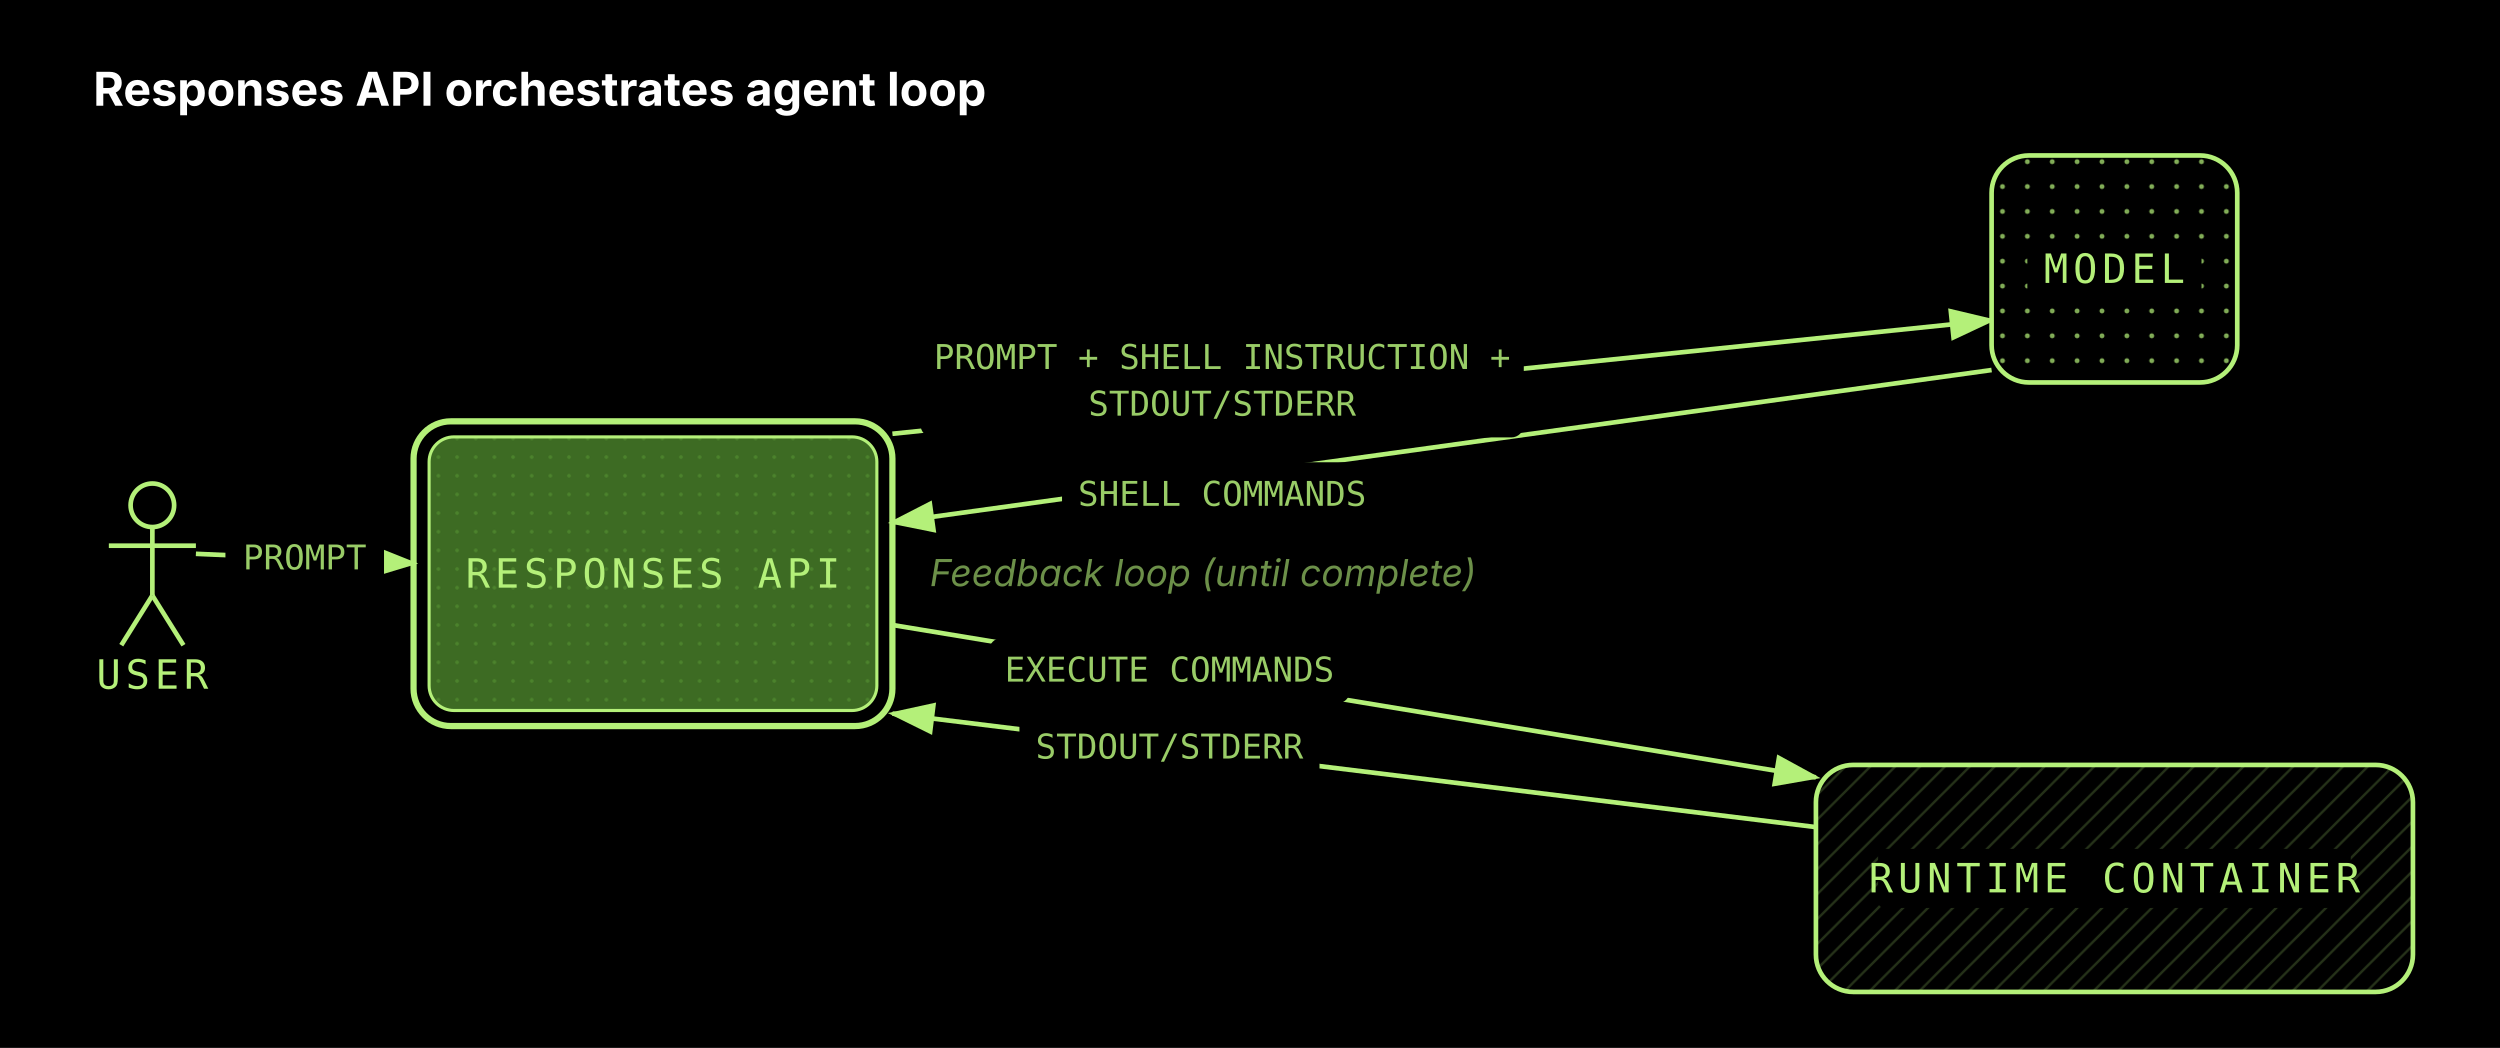
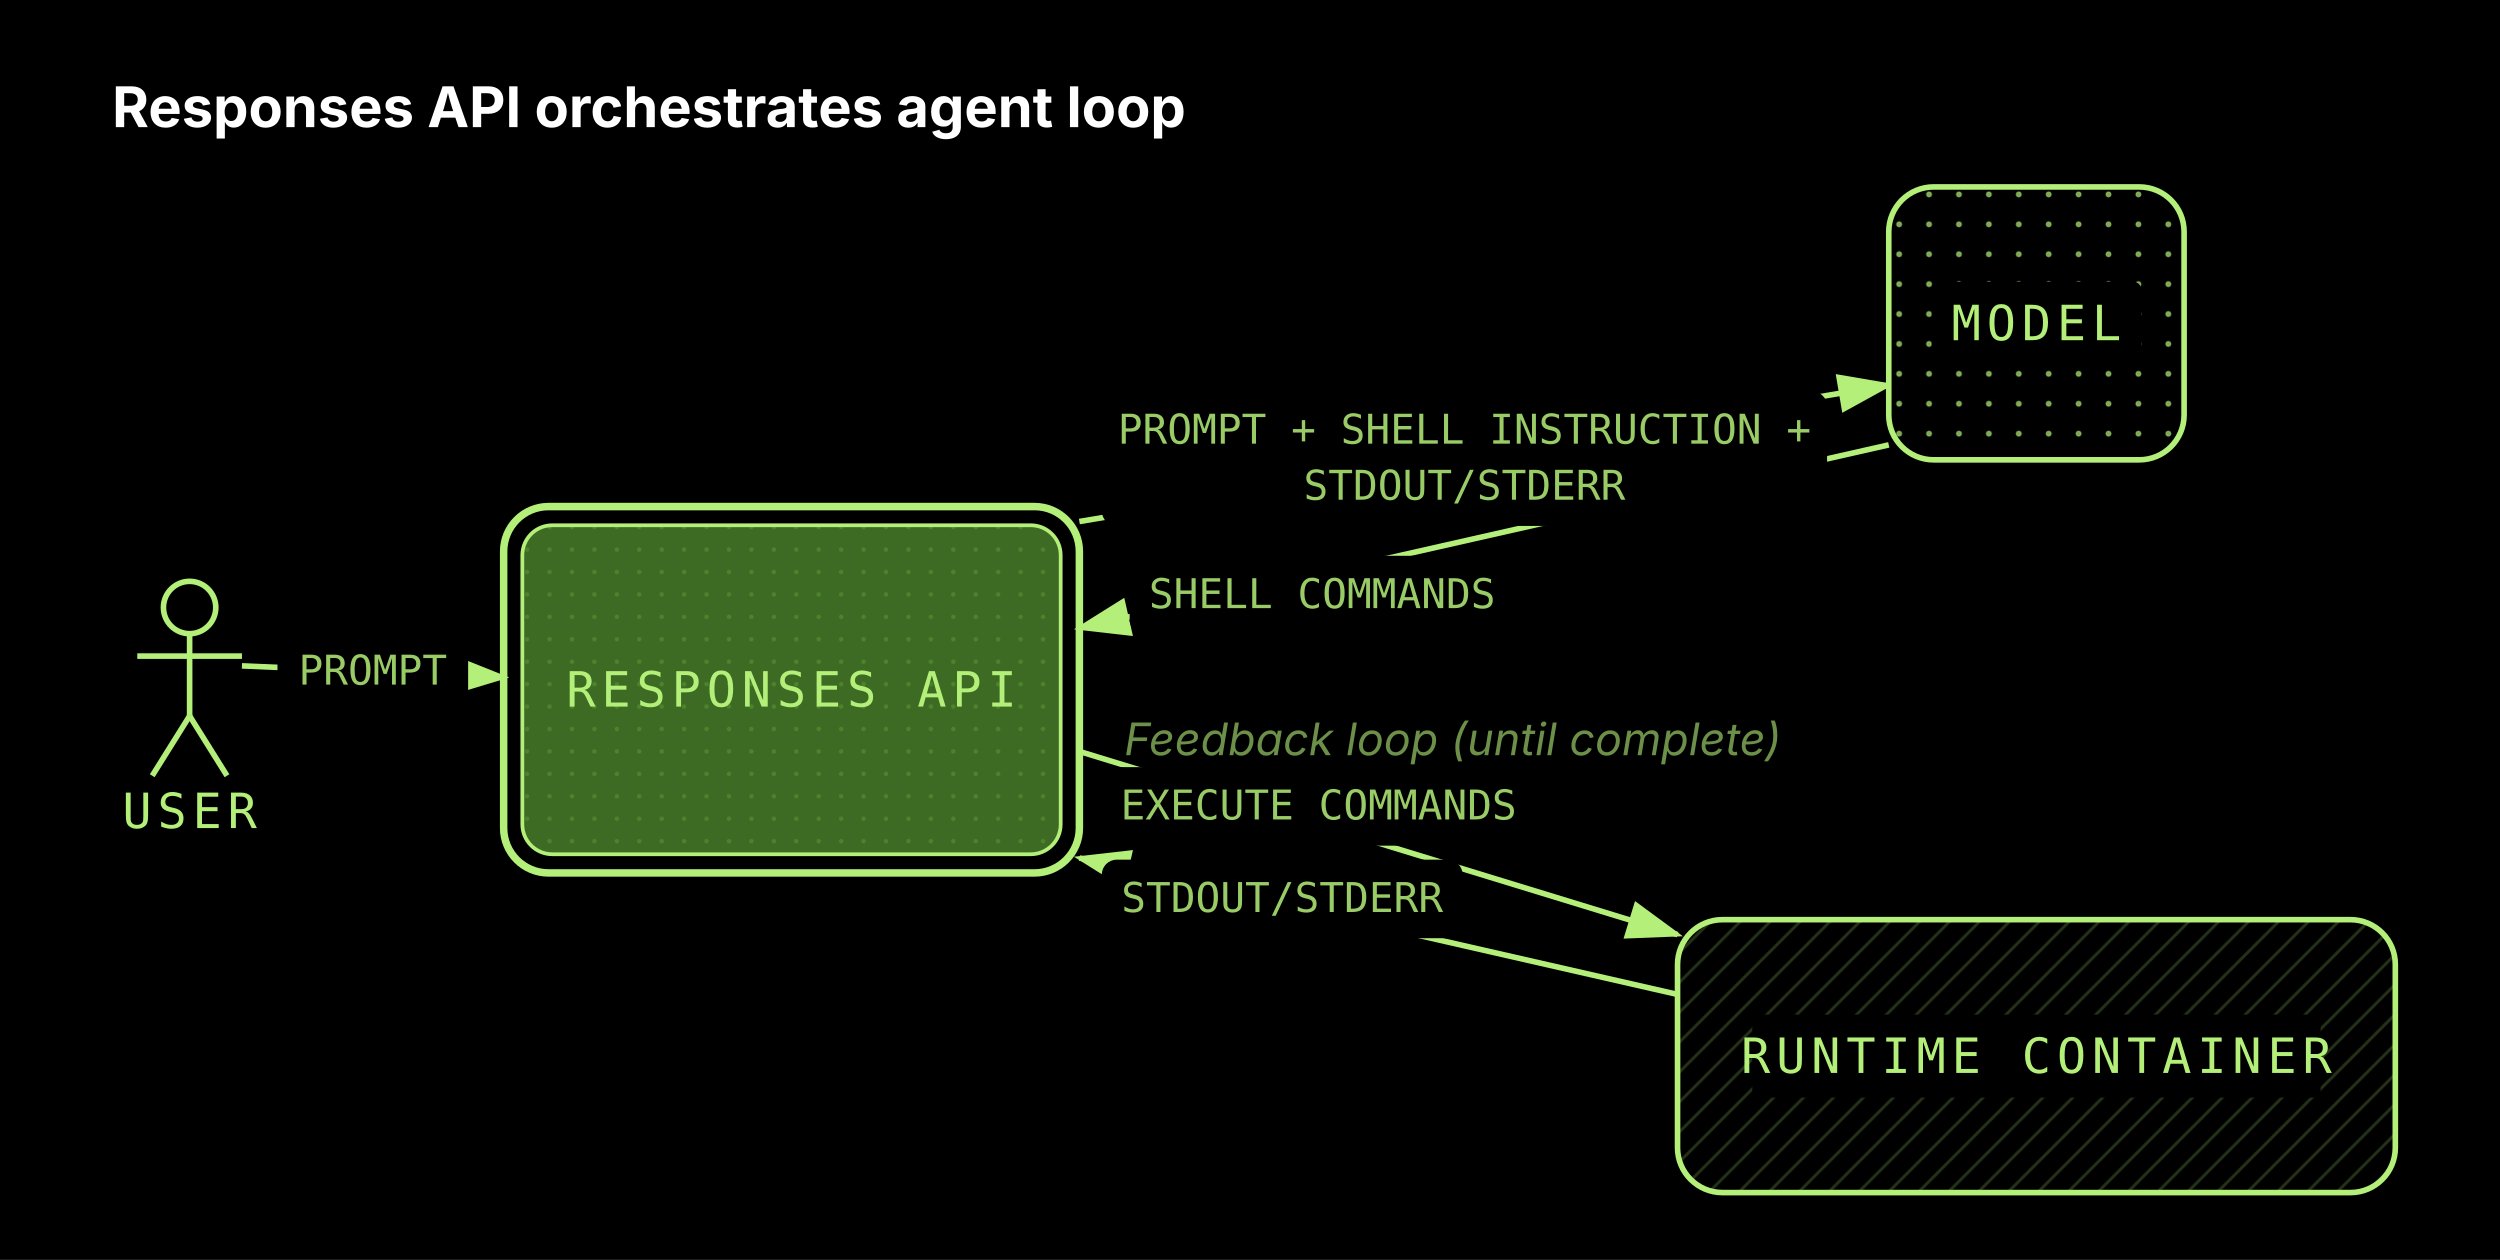
- <svg xmlns="http://www.w3.org/2000/svg" viewBox="0 0 804 337" width="804" height="337">
+ <svg xmlns="http://www.w3.org/2000/svg" viewBox="0 0 668.72 337" width="668.72" height="337">
  <defs>
    <pattern id="dotgrid" width="8" height="8" patternUnits="userSpaceOnUse">
      <rect width="8" height="8" fill="#000000" />
      <circle cx="4" cy="4" r="0.8" fill="#b4f079" opacity="0.7" />
    </pattern>
    <pattern id="crosshatch" width="8" height="8" patternUnits="userSpaceOnUse">
      <rect width="8" height="8" fill="#000000" />
      <path d="M0 8L8 0M-1 1L1 -1M7 9L9 7" stroke="#b4f079" stroke-width="0.8" opacity="0.2" />
    </pattern>
    <pattern id="hero" width="6" height="6" patternUnits="userSpaceOnUse">
      <rect width="6" height="6" fill="#3d6b23" />
      <circle cx="3" cy="3" r="0.6" fill="#5a9a35" opacity="0.5" />
    </pattern>
    <marker id="arrowhead" markerWidth="10" markerHeight="7" refX="9" refY="3.5" orient="auto" markerUnits="strokeWidth">
      <polygon points="0 0, 10 3.5, 0 7" fill="#b4f079" />
    </marker>
    <marker id="arrowhead-reverse" markerWidth="10" markerHeight="7" refX="1" refY="3.5" orient="auto" markerUnits="strokeWidth">
      <polygon points="10 0, 0 3.5, 10 7" fill="#b4f079" />
    </marker>
  </defs>
  <rect width="100%" height="100%" fill="#000000" />
  <g class="diagram">
    <text x="30" y="34" font-family="'Inter', 'Helvetica Neue', Arial, sans-serif" font-size="15" fill="#ffffff" font-weight="700">Responses API orchestrates agent loop</text>
-     <line x1="63" y1="178.109" x2="133" y2="181.152" stroke="#b4f079" stroke-width="1.5" marker-end="url(#arrowhead)" />
-     <line x1="287" y1="139.5" x2="640.5" y2="103" stroke="#b4f079" stroke-width="1.5" marker-end="url(#arrowhead)" />
-     <line x1="640.5" y1="119" x2="287" y2="168" stroke="#b4f079" stroke-width="1.5" marker-end="url(#arrowhead)" />
-     <line x1="287" y1="201" x2="584" y2="250" stroke="#b4f079" stroke-width="1.5" marker-end="url(#arrowhead)" />
-     <line x1="584" y1="266" x2="287" y2="229.5" stroke="#b4f079" stroke-width="1.5" marker-end="url(#arrowhead)" />
-     <rect x="72.5" y="169.13" width="51" height="21" rx="4" fill="#000000" />
-     <rect x="296.05" y="104.675" width="194" height="36" rx="4" fill="#000000" />
-     <rect x="341.55" y="148.675" width="103" height="21" rx="4" fill="#000000" />
-     <rect x="318.1" y="205.2" width="116" height="21" rx="4" fill="#000000" />
-     <rect x="327.85" y="229.95" width="96.5" height="21" rx="4" fill="#000000" />
-     <circle cx="49" cy="162.5" r="7" fill="none" stroke="#b4f079" stroke-width="1.5" />
-     <line x1="49" y1="169.5" x2="49" y2="191.5" stroke="#b4f079" stroke-width="1.5" />
-     <line x1="35" y1="175.5" x2="63" y2="175.5" stroke="#b4f079" stroke-width="1.5" />
-     <line x1="49" y1="191.5" x2="39" y2="207.5" stroke="#b4f079" stroke-width="1.5" />
-     <line x1="49" y1="191.5" x2="59" y2="207.5" stroke="#b4f079" stroke-width="1.5" />
-     <text x="49" y="221.5" font-family="'JetBrains Mono', 'Fira Code', 'SF Mono', 'Cascadia Code', monospace" font-size="13" fill="#b4f079" text-anchor="middle" letter-spacing="0.12em">USER</text>
-     <rect x="133" y="135.5" width="154" height="98" rx="12" fill="none" stroke="#b4f079" stroke-width="2" />
-     <rect x="138" y="140.5" width="144" height="88" rx="8" fill="url(#hero)" stroke="#b4f079" stroke-width="1" />
-     <text x="210" y="184.5" font-family="'JetBrains Mono', 'Fira Code', 'SF Mono', 'Cascadia Code', monospace" font-size="13" fill="#b4f079" text-anchor="middle" dominant-baseline="central" letter-spacing="0.12em">RESPONSES API</text>
-     <rect x="640.5" y="50" width="79" height="73" rx="12" fill="url(#dotgrid)" stroke="#b4f079" stroke-width="1.5" />
-     <rect x="652" y="77" width="56" height="19" fill="#000000" rx="2" />
-     <text x="680" y="86.5" font-family="'JetBrains Mono', 'Fira Code', 'SF Mono', 'Cascadia Code', monospace" font-size="13" fill="#b4f079" text-anchor="middle" dominant-baseline="central" letter-spacing="0.12em">MODEL</text>
-     <rect x="584" y="246" width="192" height="73" rx="12" fill="url(#crosshatch)" stroke="#b4f079" stroke-width="1.5" />
-     <rect x="604" y="273" width="152" height="19" fill="#000000" rx="2" />
-     <text x="680" y="282.5" font-family="'JetBrains Mono', 'Fira Code', 'SF Mono', 'Cascadia Code', monospace" font-size="13" fill="#b4f079" text-anchor="middle" dominant-baseline="central" letter-spacing="0.12em">RUNTIME CONTAINER</text>
-     <text x="98" y="183.13" font-family="'JetBrains Mono', 'Fira Code', 'SF Mono', 'Cascadia Code', monospace" font-size="11" fill="#b4f079" opacity="0.85" text-anchor="middle">PROMPT</text>
-     <text x="393.05" y="118.675" font-family="'JetBrains Mono', 'Fira Code', 'SF Mono', 'Cascadia Code', monospace" font-size="11" fill="#b4f079" opacity="0.85" text-anchor="middle">PROMPT + SHELL INSTRUCTION +</text>
-     <text x="393.05" y="133.675" font-family="'JetBrains Mono', 'Fira Code', 'SF Mono', 'Cascadia Code', monospace" font-size="11" fill="#b4f079" opacity="0.85" text-anchor="middle">STDOUT/STDERR</text>
-     <text x="393.05" y="162.675" font-family="'JetBrains Mono', 'Fira Code', 'SF Mono', 'Cascadia Code', monospace" font-size="11" fill="#b4f079" opacity="0.85" text-anchor="middle">SHELL COMMANDS</text>
-     <text x="376.1" y="219.2" font-family="'JetBrains Mono', 'Fira Code', 'SF Mono', 'Cascadia Code', monospace" font-size="11" fill="#b4f079" opacity="0.85" text-anchor="middle">EXECUTE COMMANDS</text>
-     <text x="376.1" y="243.95" font-family="'JetBrains Mono', 'Fira Code', 'SF Mono', 'Cascadia Code', monospace" font-size="11" fill="#b4f079" opacity="0.85" text-anchor="middle">STDOUT/STDERR</text>
-     <text x="299" y="188.5" font-family="'Inter', 'Helvetica Neue', Arial, sans-serif" font-size="12" fill="#b4f079" opacity="0.6" font-style="italic">Feedback loop (until complete)</text>
+     <line x1="64.72" y1="178.109" x2="134.72" y2="181.152" stroke="#b4f079" stroke-width="1.5" marker-end="url(#arrowhead)" />
+     <line x1="288.72" y1="139.5" x2="505.22" y2="103" stroke="#b4f079" stroke-width="1.5" marker-end="url(#arrowhead)" />
+     <line x1="505.22" y1="119" x2="288.72" y2="168" stroke="#b4f079" stroke-width="1.5" marker-end="url(#arrowhead)" />
+     <line x1="288.72" y1="201" x2="448.72" y2="250" stroke="#b4f079" stroke-width="1.5" marker-end="url(#arrowhead)" />
+     <line x1="448.72" y1="266" x2="288.72" y2="229.5" stroke="#b4f079" stroke-width="1.5" marker-end="url(#arrowhead)" />
+     <rect x="74.22" y="169.13" width="51" height="21" rx="4" fill="#000000" />
+     <rect x="294.72" y="104.675" width="194" height="36" rx="4" fill="#000000" />
+     <rect x="302.17" y="148.675" width="103" height="21" rx="4" fill="#000000" />
+     <rect x="294.72" y="205.2" width="116" height="21" rx="4" fill="#000000" />
+     <rect x="294.72" y="229.95" width="96.5" height="21" rx="4" fill="#000000" />
+     <circle cx="50.72" cy="162.5" r="7" fill="none" stroke="#b4f079" stroke-width="1.5" />
+     <line x1="50.72" y1="169.5" x2="50.72" y2="191.5" stroke="#b4f079" stroke-width="1.5" />
+     <line x1="36.72" y1="175.5" x2="64.72" y2="175.5" stroke="#b4f079" stroke-width="1.5" />
+     <line x1="50.72" y1="191.5" x2="40.72" y2="207.5" stroke="#b4f079" stroke-width="1.5" />
+     <line x1="50.72" y1="191.5" x2="60.72" y2="207.5" stroke="#b4f079" stroke-width="1.5" />
+     <text x="50.72" y="221.5" font-family="'JetBrains Mono', 'Fira Code', 'SF Mono', 'Cascadia Code', monospace" font-size="13" fill="#b4f079" text-anchor="middle" letter-spacing="0.12em">USER</text>
+     <rect x="134.72" y="135.5" width="154" height="98" rx="12" fill="none" stroke="#b4f079" stroke-width="2" />
+     <rect x="139.72" y="140.5" width="144" height="88" rx="8" fill="url(#hero)" stroke="#b4f079" stroke-width="1" />
+     <text x="211.72" y="184.5" font-family="'JetBrains Mono', 'Fira Code', 'SF Mono', 'Cascadia Code', monospace" font-size="13" fill="#b4f079" text-anchor="middle" dominant-baseline="central" letter-spacing="0.12em">RESPONSES API</text>
+     <rect x="505.22" y="50" width="79" height="73" rx="12" fill="url(#dotgrid)" stroke="#b4f079" stroke-width="1.5" />
+     <rect x="516.72" y="75.4" width="56" height="22.2" fill="#000000" rx="2" />
+     <text x="544.72" y="86.5" font-family="'JetBrains Mono', 'Fira Code', 'SF Mono', 'Cascadia Code', monospace" font-size="13" fill="#b4f079" text-anchor="middle" dominant-baseline="central" letter-spacing="0.12em">MODEL</text>
+     <rect x="448.72" y="246" width="192" height="73" rx="12" fill="url(#crosshatch)" stroke="#b4f079" stroke-width="1.5" />
+     <rect x="468.72" y="271.4" width="152" height="22.2" fill="#000000" rx="2" />
+     <text x="544.72" y="282.5" font-family="'JetBrains Mono', 'Fira Code', 'SF Mono', 'Cascadia Code', monospace" font-size="13" fill="#b4f079" text-anchor="middle" dominant-baseline="central" letter-spacing="0.12em">RUNTIME CONTAINER</text>
+     <text x="99.72" y="183.13" font-family="'JetBrains Mono', 'Fira Code', 'SF Mono', 'Cascadia Code', monospace" font-size="11" fill="#b4f079" opacity="0.85" text-anchor="middle">PROMPT</text>
+     <text x="391.72" y="118.675" font-family="'JetBrains Mono', 'Fira Code', 'SF Mono', 'Cascadia Code', monospace" font-size="11" fill="#b4f079" opacity="0.85" text-anchor="middle">PROMPT + SHELL INSTRUCTION +</text>
+     <text x="391.72" y="133.675" font-family="'JetBrains Mono', 'Fira Code', 'SF Mono', 'Cascadia Code', monospace" font-size="11" fill="#b4f079" opacity="0.85" text-anchor="middle">STDOUT/STDERR</text>
+     <text x="353.67" y="162.675" font-family="'JetBrains Mono', 'Fira Code', 'SF Mono', 'Cascadia Code', monospace" font-size="11" fill="#b4f079" opacity="0.85" text-anchor="middle">SHELL COMMANDS</text>
+     <text x="352.72" y="219.2" font-family="'JetBrains Mono', 'Fira Code', 'SF Mono', 'Cascadia Code', monospace" font-size="11" fill="#b4f079" opacity="0.85" text-anchor="middle">EXECUTE COMMANDS</text>
+     <text x="342.97" y="243.95" font-family="'JetBrains Mono', 'Fira Code', 'SF Mono', 'Cascadia Code', monospace" font-size="11" fill="#b4f079" opacity="0.85" text-anchor="middle">STDOUT/STDERR</text>
+     <text x="300.72" y="202" font-family="'Inter', 'Helvetica Neue', Arial, sans-serif" font-size="12" fill="#b4f079" opacity="0.6" font-style="italic">Feedback loop (until complete)</text>
  </g>
</svg>
